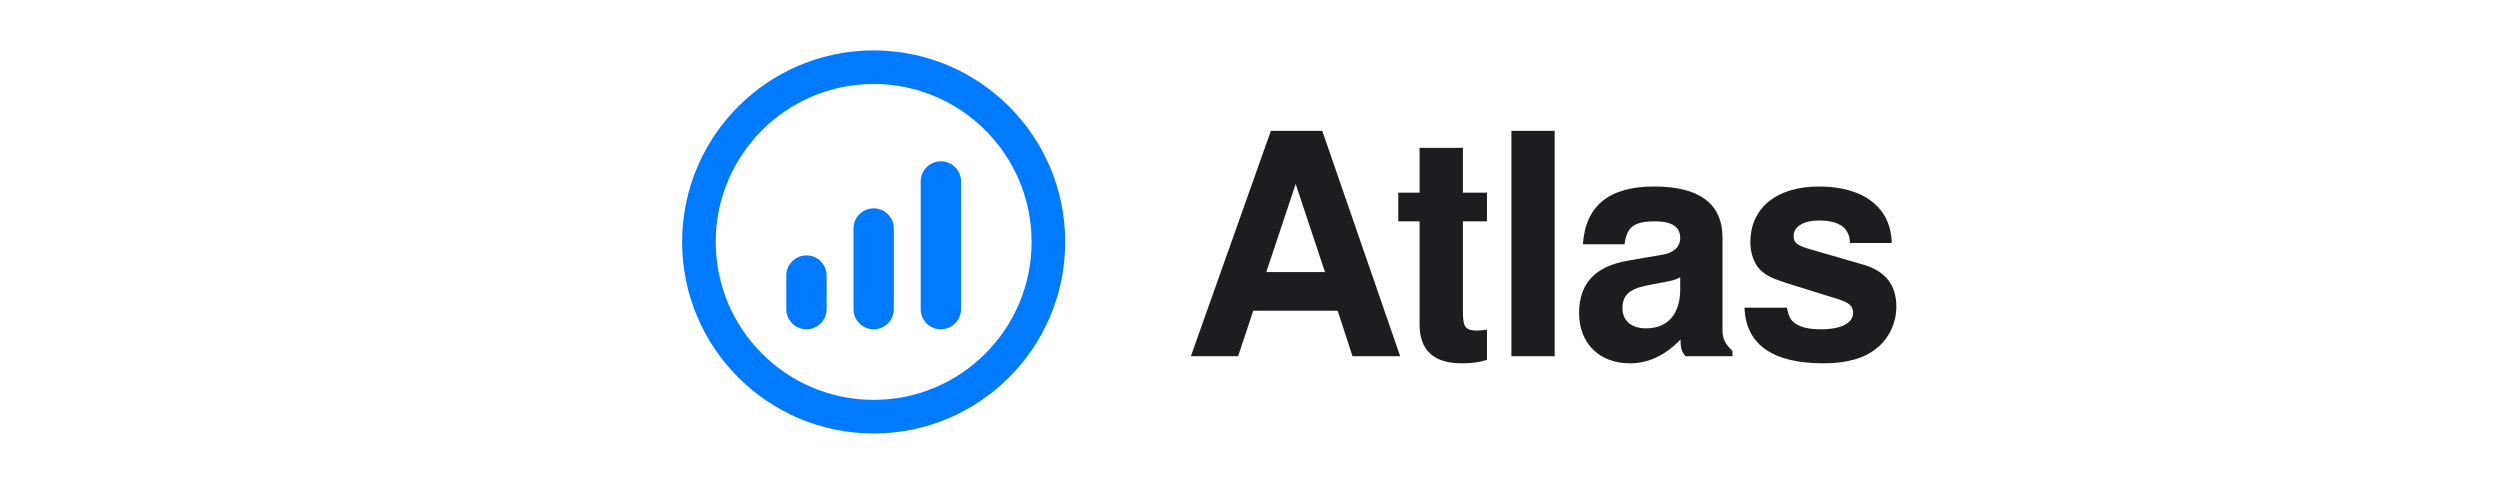
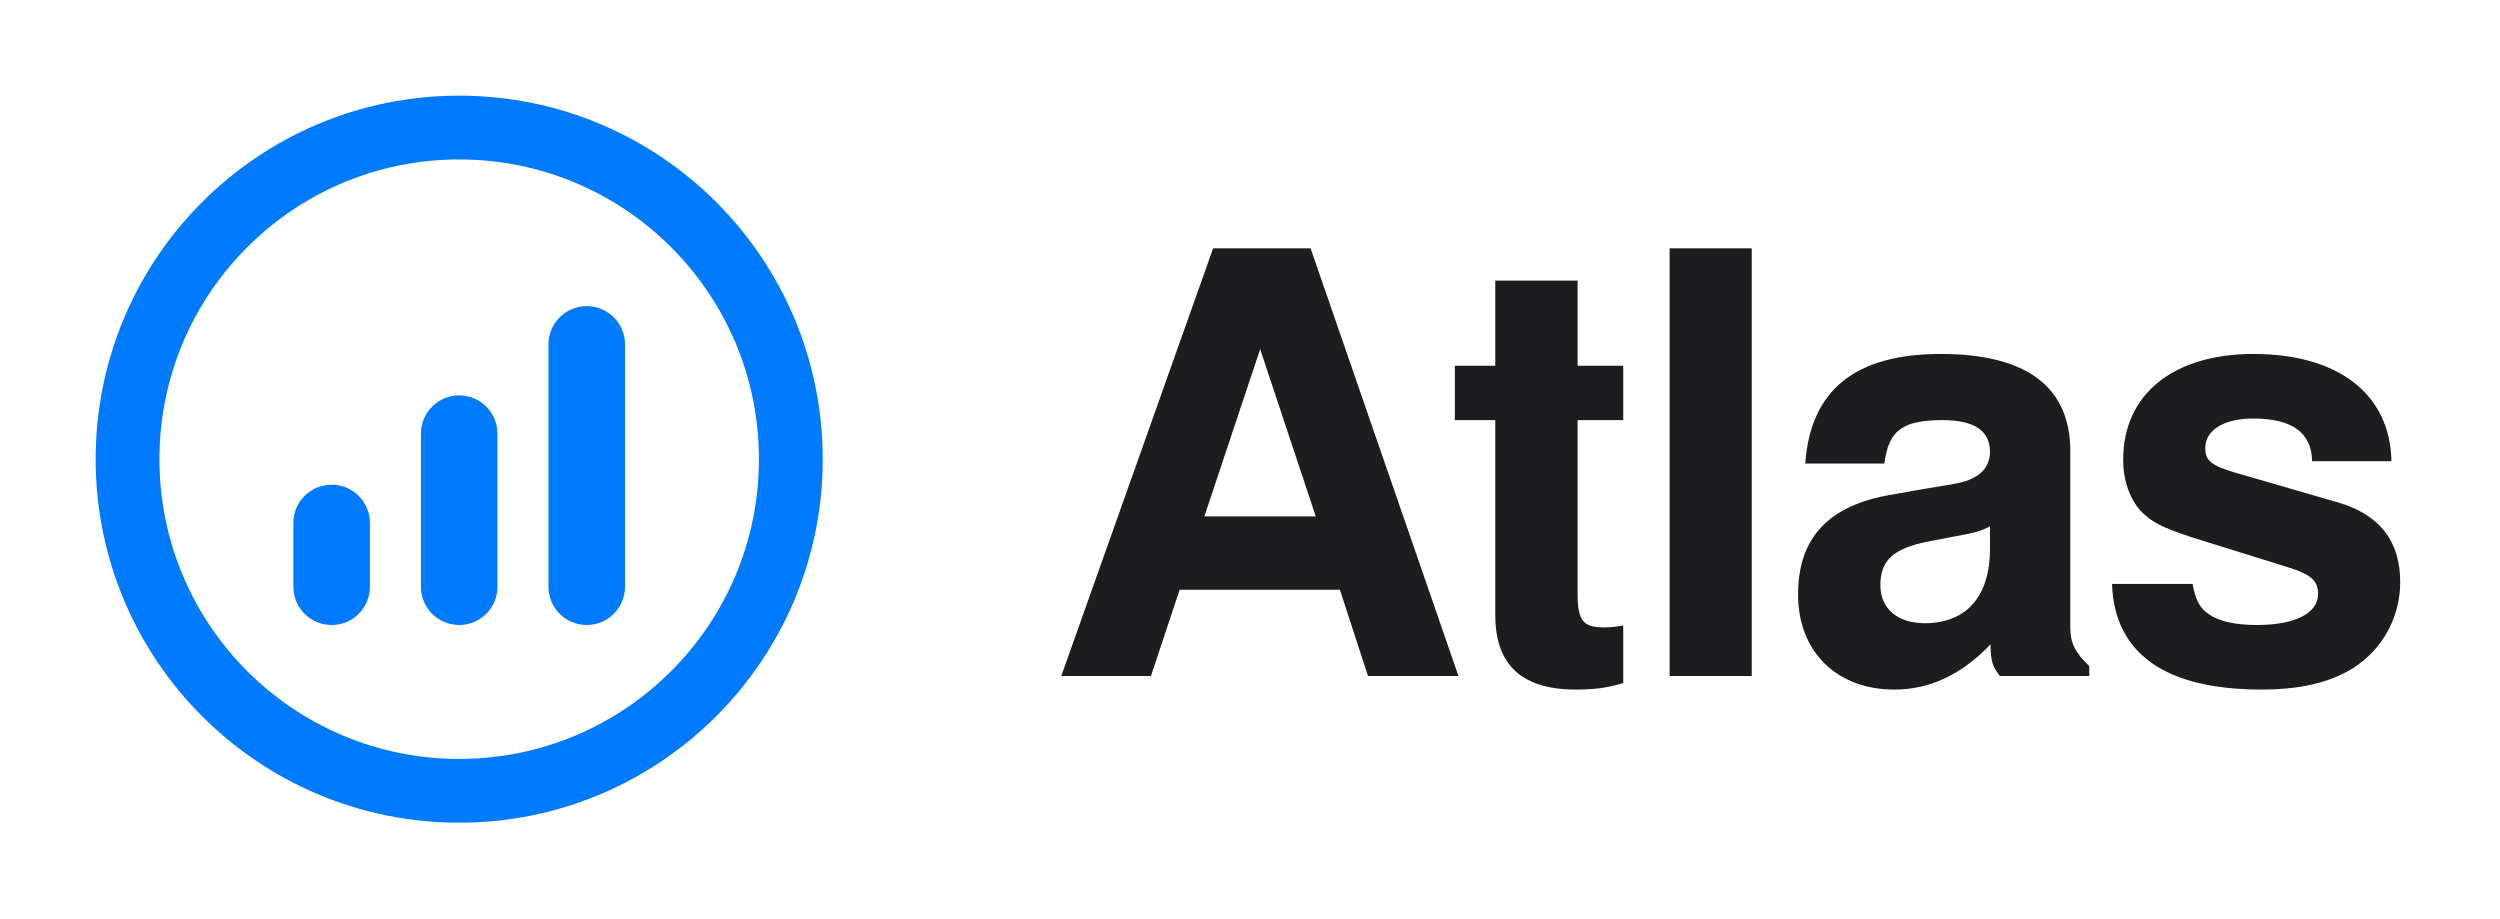
- <svg xmlns="http://www.w3.org/2000/svg" viewBox="0 0 372 72" fill="none">
-   <g transform="translate(98 4)">
+ <svg xmlns="http://www.w3.org/2000/svg" viewBox="0 0 196 72" fill="none">
+   <g transform="translate(4 4)">
    <circle cx="32" cy="32" r="26" fill="none" stroke="#007aff" stroke-width="5" />
    <rect x="19" y="34" width="6" height="11" rx="3" fill="#007aff" />
    <rect x="29" y="27" width="6" height="18" rx="3" fill="#007aff" />
    <rect x="39" y="20" width="6" height="25" rx="3" fill="#007aff" />
  </g>
-   <text x="176" y="53" font-family="-apple-system, BlinkMacSystemFont, 'SF Pro Display', 'SF Pro Text', 'Helvetica Neue', Helvetica, Arial, sans-serif" font-size="46" font-weight="600" letter-spacing="-0.92" text-anchor="start" fill="#1d1d1f">Atlas</text>
+   <text x="82" y="53" font-family="-apple-system, BlinkMacSystemFont, 'SF Pro Display', 'SF Pro Text', 'Helvetica Neue', Helvetica, Arial, sans-serif" font-size="46" font-weight="600" letter-spacing="-0.92" text-anchor="start" textLength="110" lengthAdjust="spacing" fill="#1d1d1f">Atlas</text>
</svg>
